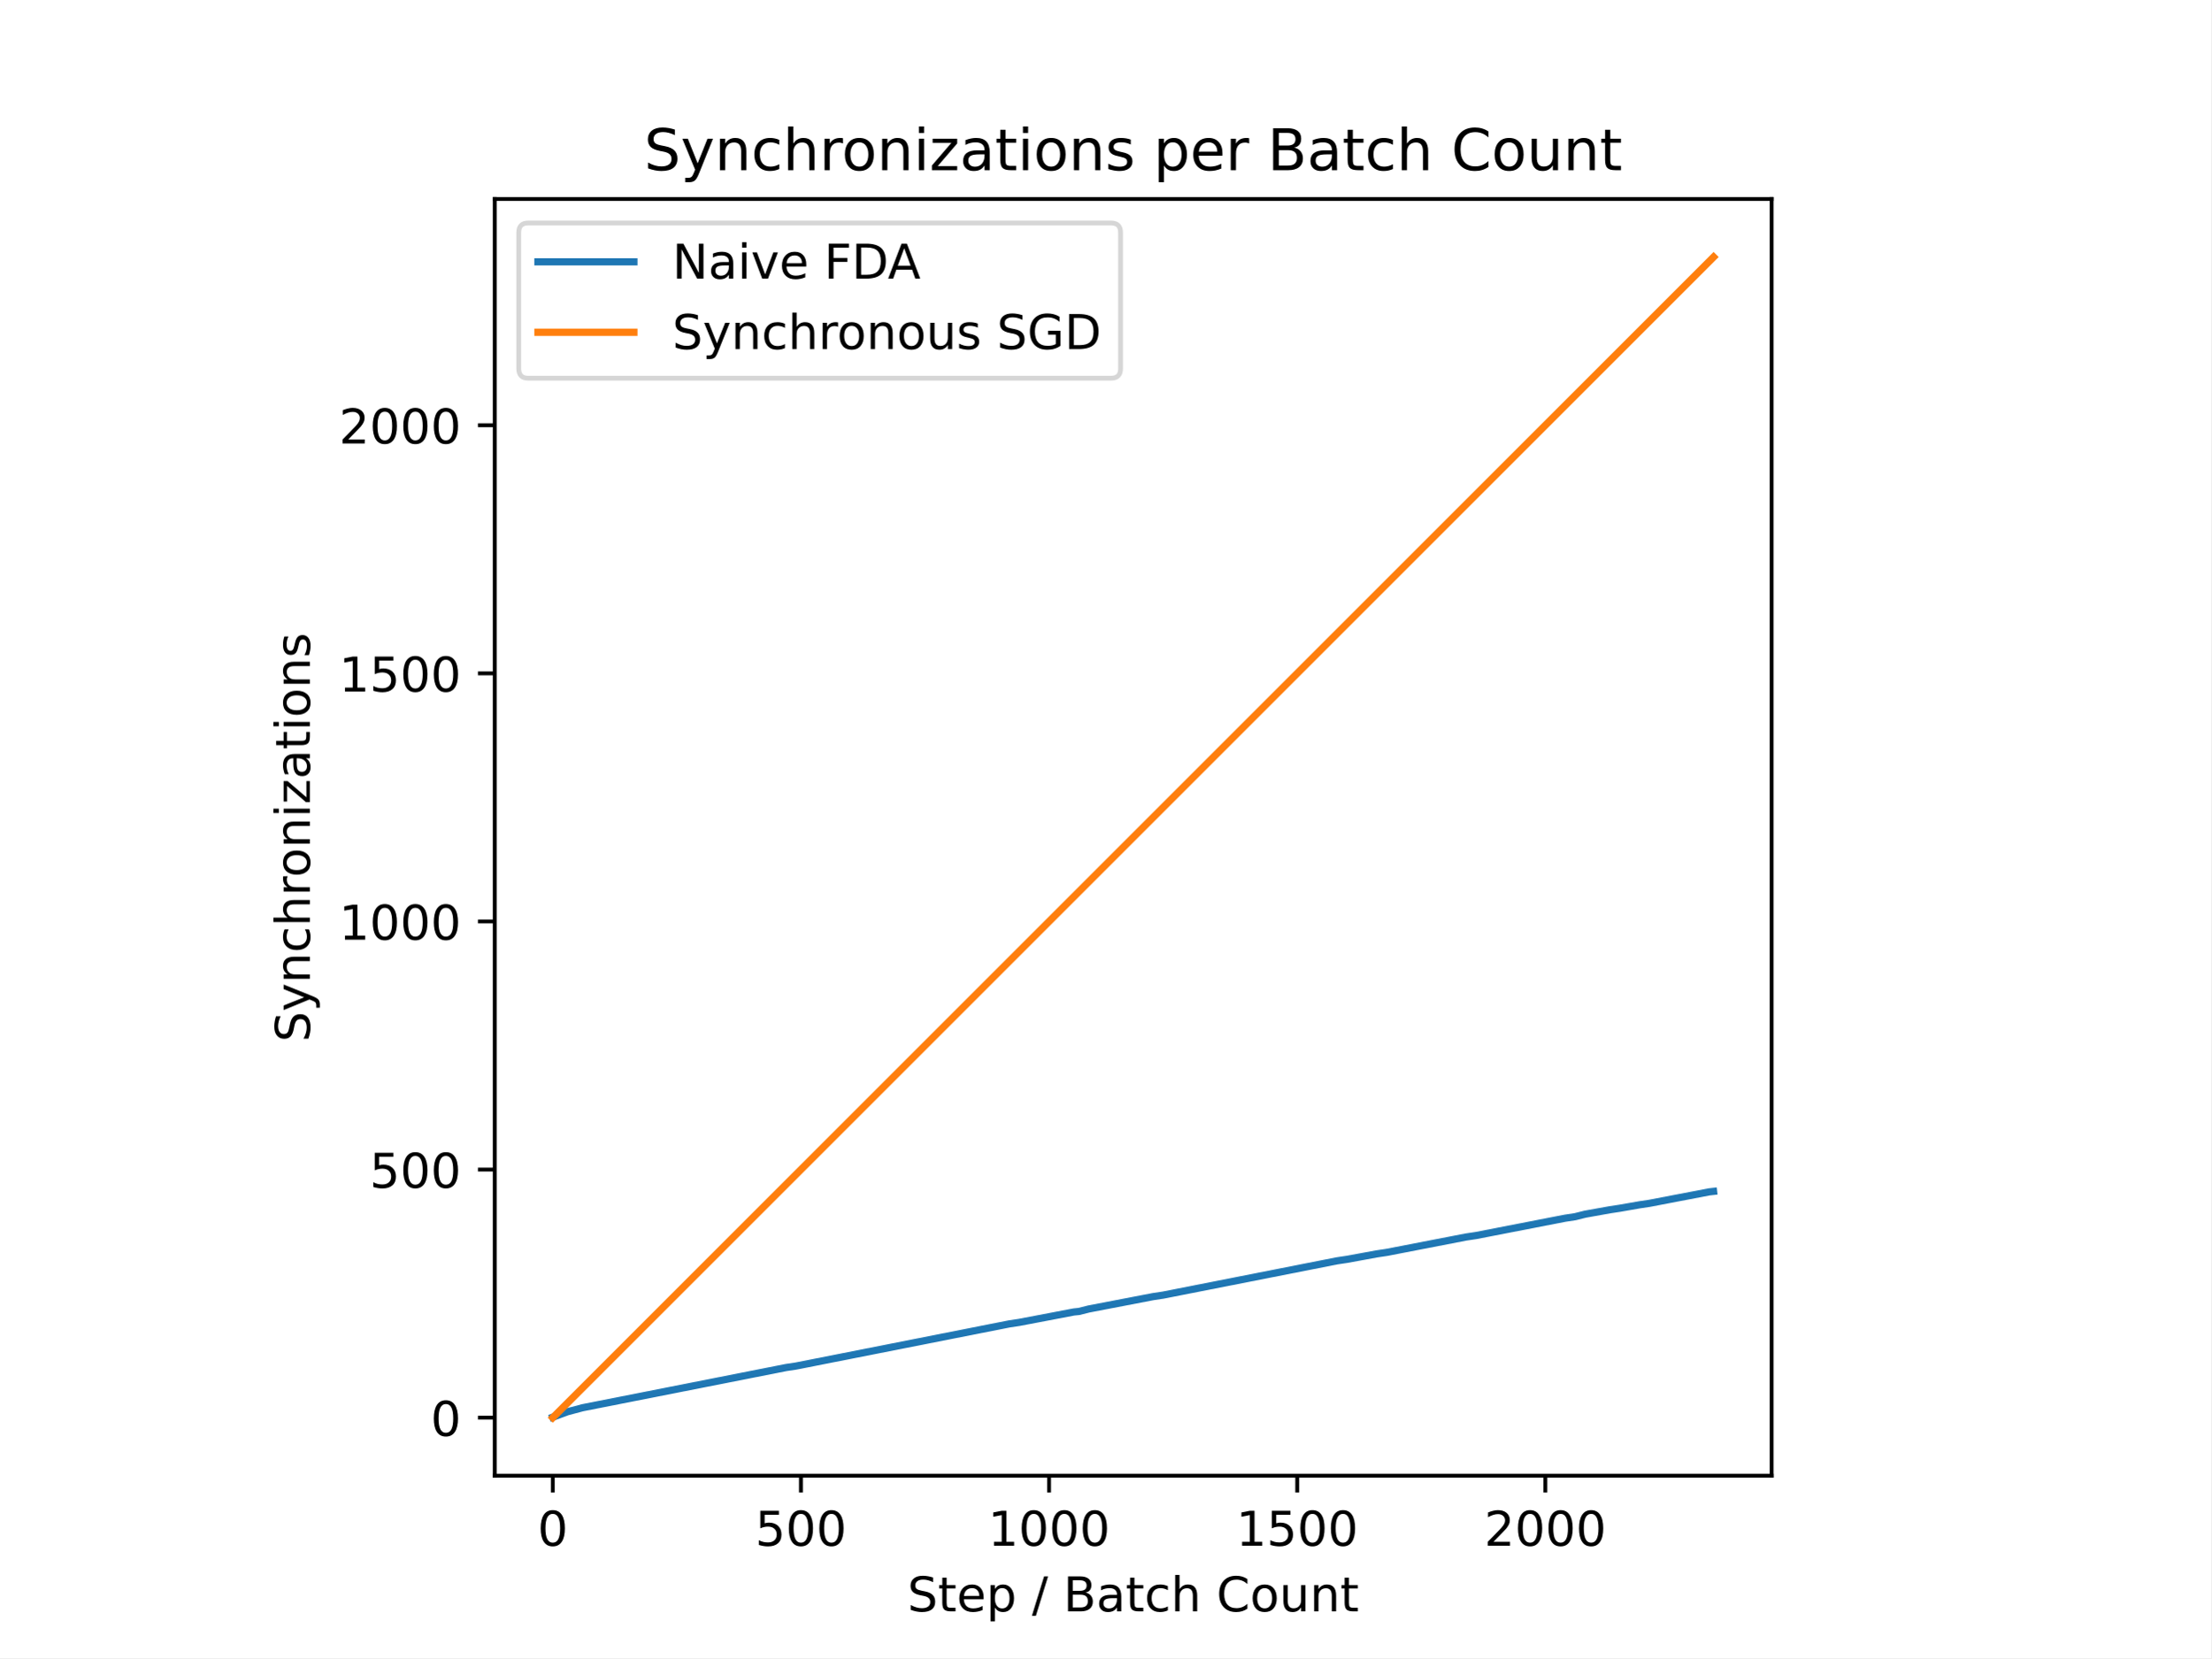
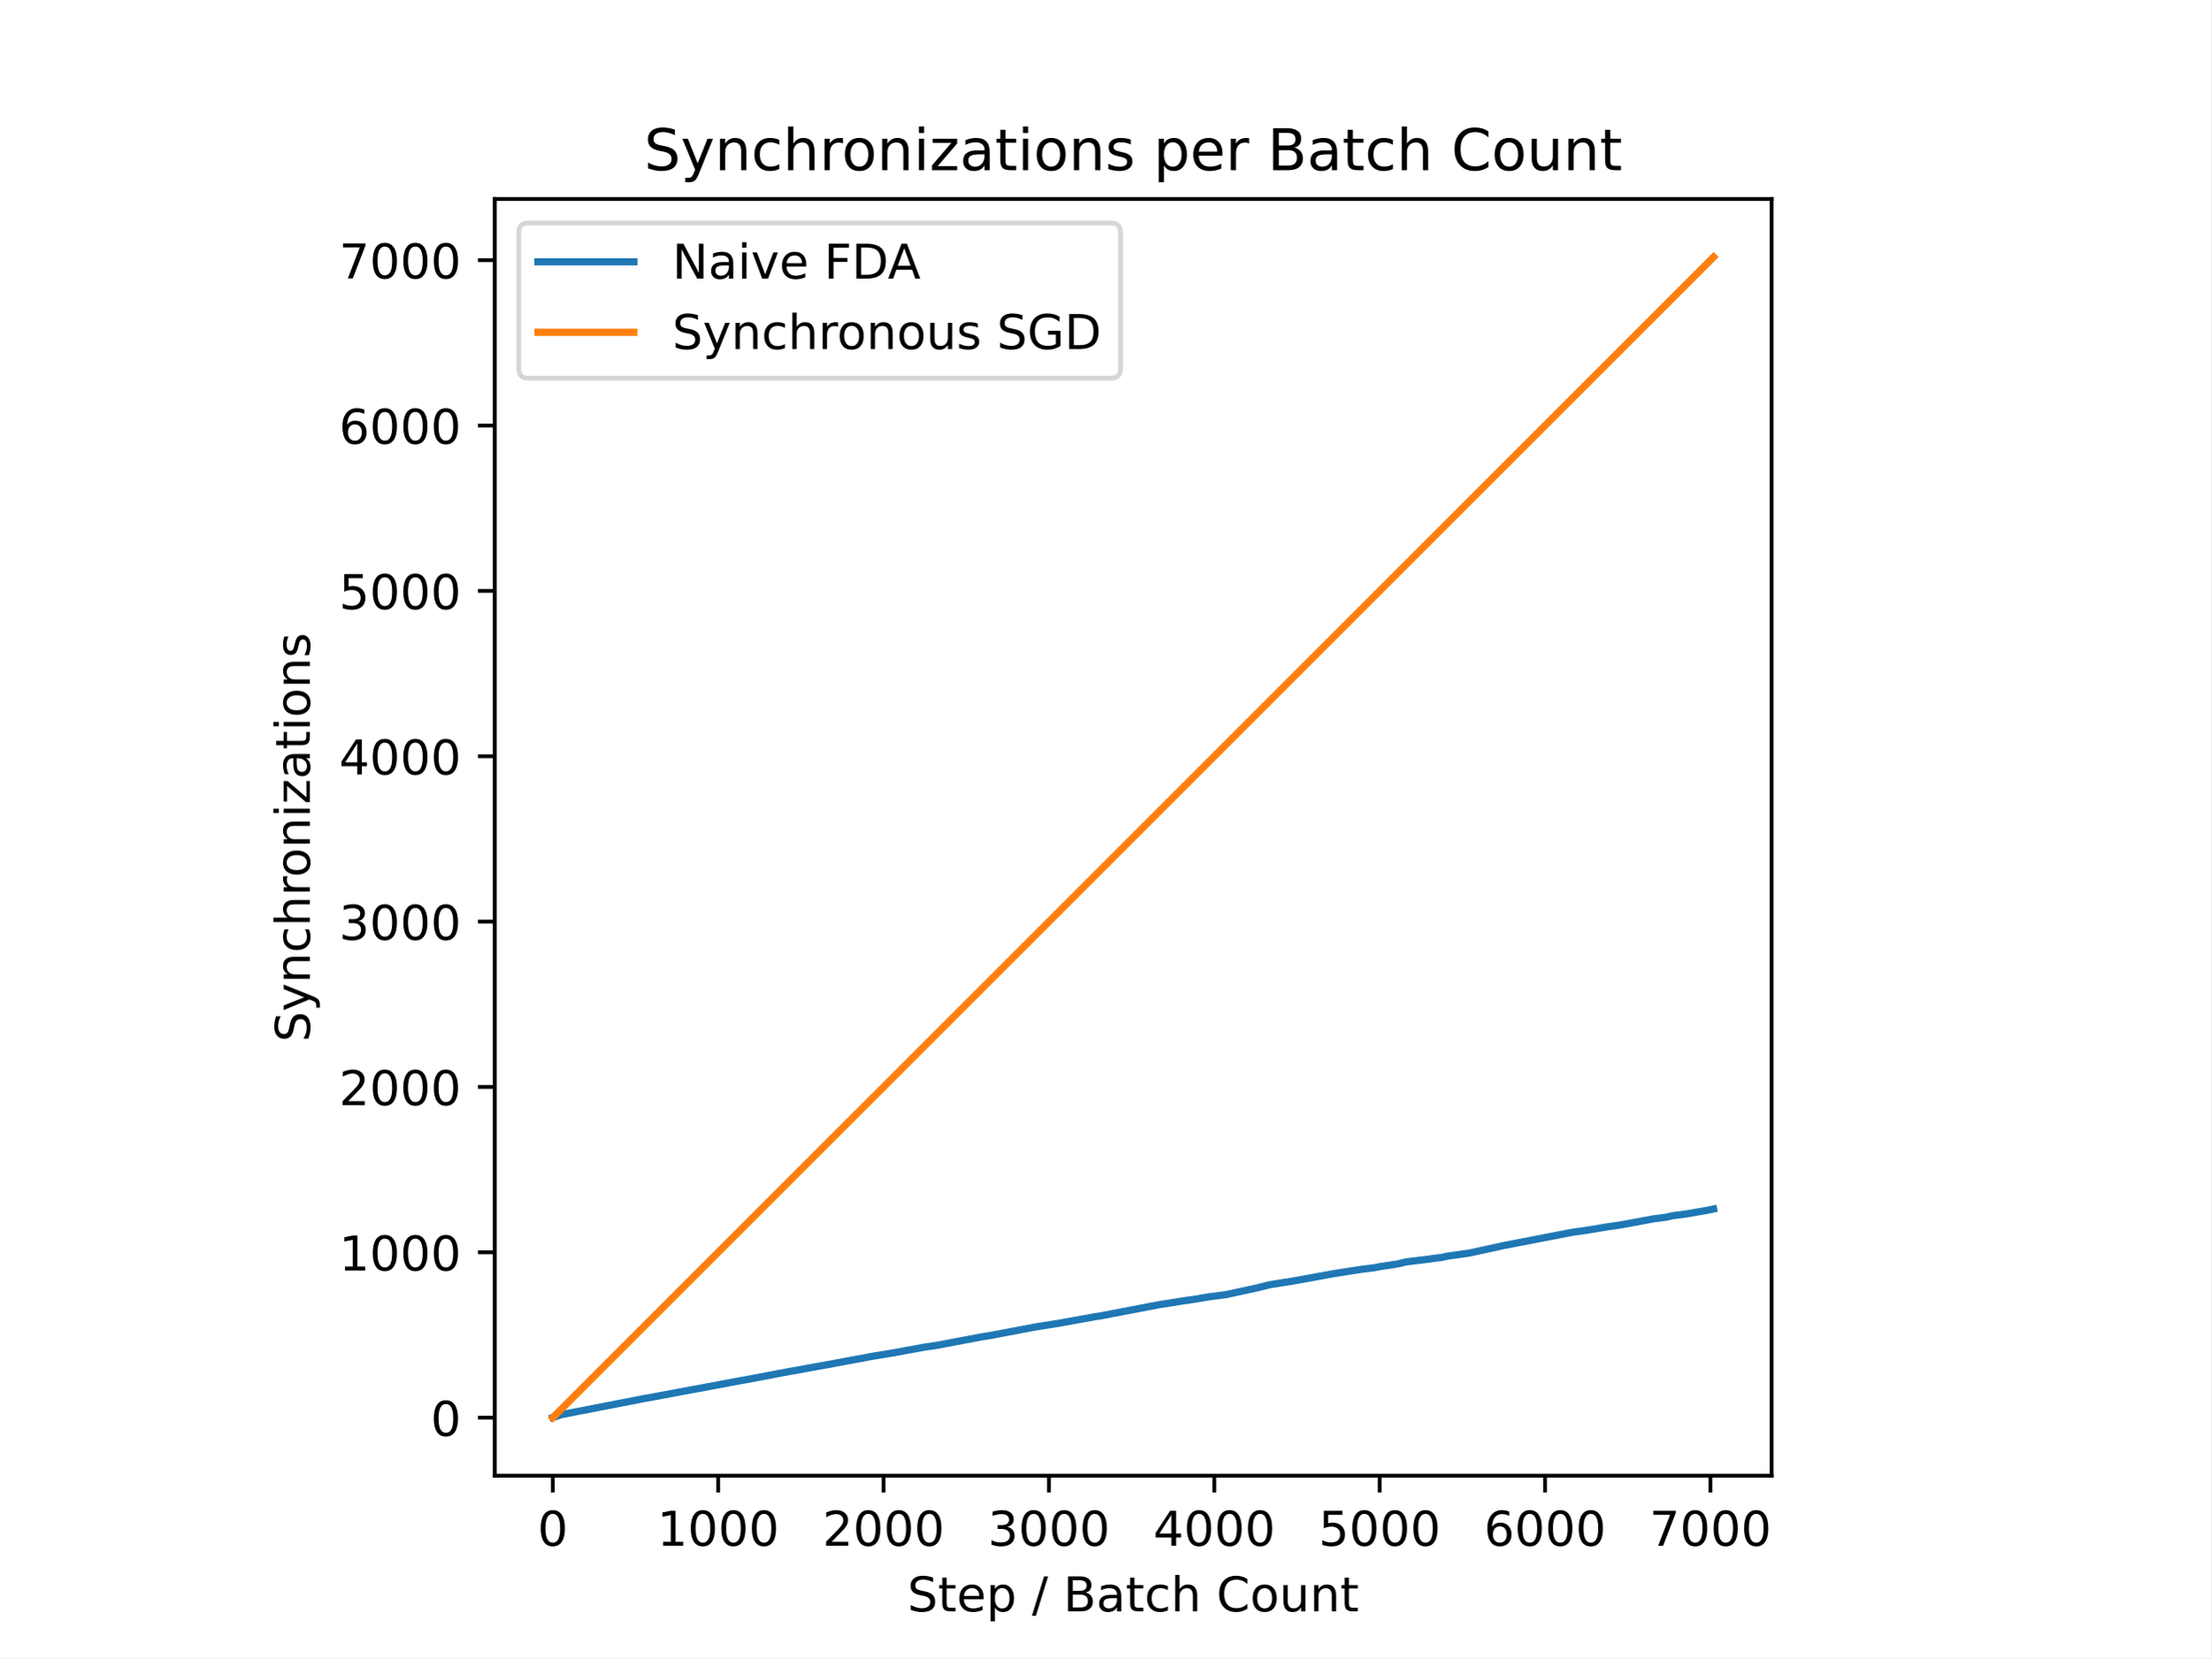
<svg xmlns="http://www.w3.org/2000/svg" xmlns:xlink="http://www.w3.org/1999/xlink" width="460.8pt" height="345.6pt" viewBox="0 0 460.8 345.6" version="1.1">
  <defs>
    <style type="text/css">*{stroke-linejoin: round; stroke-linecap: butt}</style>
  </defs>
  <g id="figure_1">
    <g id="patch_1">
      <path d="M 0 345.6  L 460.8 345.6  L 460.8 0  L 0 0  z " style="fill: #ffffff" />
    </g>
    <g id="axes_1">
      <g id="patch_2">
        <path d="M 103.104 307.584  L 369.216 307.584  L 369.216 41.472  L 103.104 41.472  z " style="fill: #ffffff" />
      </g>
      <g id="matplotlib.axis_1">
        <g id="xtick_1">
          <g id="line2d_1">
            <defs>
-               <path id="m29d3fe4f14" d="M 0 0  L 0 3.5  " style="stroke: #000000; stroke-width: 0.8" />
-             </defs>
-             <g>
-               <use xlink:href="#m29d3fe4f14" x="115.2" y="307.584" style="stroke: #000000; stroke-width: 0.8" />
+               <path id="mc571525a97" d="M 0 0  L 0 3.5  " style="stroke: #000000; stroke-width: 0.8" />
+             </defs>
+             <g>
+               <use xlink:href="#mc571525a97" x="115.2" y="307.584" style="stroke: #000000; stroke-width: 0.8" />
            </g>
          </g>
          <g id="text_1">
            <g transform="translate(112.0187 322.1824) scale(0.1 -0.1)">
              <defs>
                <path id="DejaVuSans-30" d="M 2034 4250  Q 1547 4250 1301 3770  Q 1056 3291 1056 2328  Q 1056 1369 1301 889  Q 1547 409 2034 409  Q 2525 409 2770 889  Q 3016 1369 3016 2328  Q 3016 3291 2770 3770  Q 2525 4250 2034 4250  z M 2034 4750  Q 2819 4750 3233 4129  Q 3647 3509 3647 2328  Q 3647 1150 3233 529  Q 2819 -91 2034 -91  Q 1250 -91 836 529  Q 422 1150 422 2328  Q 422 3509 836 4129  Q 1250 4750 2034 4750  z " transform="scale(0.015625)" />
              </defs>
              <use xlink:href="#DejaVuSans-30" />
            </g>
          </g>
        </g>
        <g id="xtick_2">
          <g id="line2d_2">
            <g>
-               <use xlink:href="#m29d3fe4f14" x="166.914" y="307.584" style="stroke: #000000; stroke-width: 0.8" />
+               <use xlink:href="#mc571525a97" x="149.666" y="307.584" style="stroke: #000000; stroke-width: 0.8" />
            </g>
          </g>
          <g id="text_2">
-             <g transform="translate(157.3707 322.1824) scale(0.1 -0.1)">
-               <defs>
-                 <path id="DejaVuSans-35" d="M 691 4666  L 3169 4666  L 3169 4134  L 1269 4134  L 1269 2991  Q 1406 3038 1543 3061  Q 1681 3084 1819 3084  Q 2600 3084 3056 2656  Q 3513 2228 3513 1497  Q 3513 744 3044 326  Q 2575 -91 1722 -91  Q 1428 -91 1123 -41  Q 819 9 494 109  L 494 744  Q 775 591 1075 516  Q 1375 441 1709 441  Q 2250 441 2565 725  Q 2881 1009 2881 1497  Q 2881 1984 2565 2268  Q 2250 2553 1709 2553  Q 1456 2553 1204 2497  Q 953 2441 691 2322  L 691 4666  z " transform="scale(0.015625)" />
-               </defs>
-               <use xlink:href="#DejaVuSans-35" />
-               <use xlink:href="#DejaVuSans-30" x="63.623" />
-               <use xlink:href="#DejaVuSans-30" x="127.246" />
+             <g transform="translate(136.9414 322.1824) scale(0.1 -0.1)">
+               <defs>
+                 <path id="DejaVuSans-31" d="M 794 531  L 1825 531  L 1825 4091  L 703 3866  L 703 4441  L 1819 4666  L 2450 4666  L 2450 531  L 3481 531  L 3481 0  L 794 0  L 794 531  z " transform="scale(0.015625)" />
+               </defs>
+               <use xlink:href="#DejaVuSans-31" />
+               <use xlink:href="#DejaVuSans-30" x="63.623" />
+               <use xlink:href="#DejaVuSans-30" x="127.246" />
+               <use xlink:href="#DejaVuSans-30" x="190.869" />
            </g>
          </g>
        </g>
        <g id="xtick_3">
          <g id="line2d_3">
            <g>
-               <use xlink:href="#m29d3fe4f14" x="218.629" y="307.584" style="stroke: #000000; stroke-width: 0.8" />
+               <use xlink:href="#mc571525a97" x="184.133" y="307.584" style="stroke: #000000; stroke-width: 0.8" />
            </g>
          </g>
          <g id="text_3">
-             <g transform="translate(205.9038 322.1824) scale(0.1 -0.1)">
-               <defs>
-                 <path id="DejaVuSans-31" d="M 794 531  L 1825 531  L 1825 4091  L 703 3866  L 703 4441  L 1819 4666  L 2450 4666  L 2450 531  L 3481 531  L 3481 0  L 794 0  L 794 531  z " transform="scale(0.015625)" />
-               </defs>
-               <use xlink:href="#DejaVuSans-31" />
+             <g transform="translate(171.4079 322.1824) scale(0.1 -0.1)">
+               <defs>
+                 <path id="DejaVuSans-32" d="M 1228 531  L 3431 531  L 3431 0  L 469 0  L 469 531  Q 828 903 1448 1529  Q 2069 2156 2228 2338  Q 2531 2678 2651 2914  Q 2772 3150 2772 3378  Q 2772 3750 2511 3984  Q 2250 4219 1831 4219  Q 1534 4219 1204 4116  Q 875 4013 500 3803  L 500 4441  Q 881 4594 1212 4672  Q 1544 4750 1819 4750  Q 2544 4750 2975 4387  Q 3406 4025 3406 3419  Q 3406 3131 3298 2873  Q 3191 2616 2906 2266  Q 2828 2175 2409 1742  Q 1991 1309 1228 531  z " transform="scale(0.015625)" />
+               </defs>
+               <use xlink:href="#DejaVuSans-32" />
              <use xlink:href="#DejaVuSans-30" x="63.623" />
              <use xlink:href="#DejaVuSans-30" x="127.246" />
              <use xlink:href="#DejaVuSans-30" x="190.869" />
            </g>
          </g>
        </g>
        <g id="xtick_4">
          <g id="line2d_4">
            <g>
-               <use xlink:href="#m29d3fe4f14" x="270.343" y="307.584" style="stroke: #000000; stroke-width: 0.8" />
+               <use xlink:href="#mc571525a97" x="218.599" y="307.584" style="stroke: #000000; stroke-width: 0.8" />
            </g>
          </g>
          <g id="text_4">
-             <g transform="translate(257.6182 322.1824) scale(0.1 -0.1)">
-               <use xlink:href="#DejaVuSans-31" />
-               <use xlink:href="#DejaVuSans-35" x="63.623" />
+             <g transform="translate(205.8743 322.1824) scale(0.1 -0.1)">
+               <defs>
+                 <path id="DejaVuSans-33" d="M 2597 2516  Q 3050 2419 3304 2112  Q 3559 1806 3559 1356  Q 3559 666 3084 287  Q 2609 -91 1734 -91  Q 1441 -91 1130 -33  Q 819 25 488 141  L 488 750  Q 750 597 1062 519  Q 1375 441 1716 441  Q 2309 441 2620 675  Q 2931 909 2931 1356  Q 2931 1769 2642 2001  Q 2353 2234 1838 2234  L 1294 2234  L 1294 2753  L 1863 2753  Q 2328 2753 2575 2939  Q 2822 3125 2822 3475  Q 2822 3834 2567 4026  Q 2313 4219 1838 4219  Q 1578 4219 1281 4162  Q 984 4106 628 3988  L 628 4550  Q 988 4650 1302 4700  Q 1616 4750 1894 4750  Q 2613 4750 3031 4423  Q 3450 4097 3450 3541  Q 3450 3153 3228 2886  Q 3006 2619 2597 2516  z " transform="scale(0.015625)" />
+               </defs>
+               <use xlink:href="#DejaVuSans-33" />
+               <use xlink:href="#DejaVuSans-30" x="63.623" />
              <use xlink:href="#DejaVuSans-30" x="127.246" />
              <use xlink:href="#DejaVuSans-30" x="190.869" />
            </g>
          </g>
        </g>
        <g id="xtick_5">
          <g id="line2d_5">
            <g>
-               <use xlink:href="#m29d3fe4f14" x="322.058" y="307.584" style="stroke: #000000; stroke-width: 0.8" />
+               <use xlink:href="#mc571525a97" x="253.066" y="307.584" style="stroke: #000000; stroke-width: 0.8" />
            </g>
          </g>
          <g id="text_5">
-             <g transform="translate(309.3326 322.1824) scale(0.1 -0.1)">
-               <defs>
-                 <path id="DejaVuSans-32" d="M 1228 531  L 3431 531  L 3431 0  L 469 0  L 469 531  Q 828 903 1448 1529  Q 2069 2156 2228 2338  Q 2531 2678 2651 2914  Q 2772 3150 2772 3378  Q 2772 3750 2511 3984  Q 2250 4219 1831 4219  Q 1534 4219 1204 4116  Q 875 4013 500 3803  L 500 4441  Q 881 4594 1212 4672  Q 1544 4750 1819 4750  Q 2544 4750 2975 4387  Q 3406 4025 3406 3419  Q 3406 3131 3298 2873  Q 3191 2616 2906 2266  Q 2828 2175 2409 1742  Q 1991 1309 1228 531  z " transform="scale(0.015625)" />
-               </defs>
-               <use xlink:href="#DejaVuSans-32" />
-               <use xlink:href="#DejaVuSans-30" x="63.623" />
-               <use xlink:href="#DejaVuSans-30" x="127.246" />
-               <use xlink:href="#DejaVuSans-30" x="190.869" />
-             </g>
-           </g>
-         </g>
-         <g id="text_6">
+             <g transform="translate(240.3408 322.1824) scale(0.1 -0.1)">
+               <defs>
+                 <path id="DejaVuSans-34" d="M 2419 4116  L 825 1625  L 2419 1625  L 2419 4116  z M 2253 4666  L 3047 4666  L 3047 1625  L 3713 1625  L 3713 1100  L 3047 1100  L 3047 0  L 2419 0  L 2419 1100  L 313 1100  L 313 1709  L 2253 4666  z " transform="scale(0.015625)" />
+               </defs>
+               <use xlink:href="#DejaVuSans-34" />
+               <use xlink:href="#DejaVuSans-30" x="63.623" />
+               <use xlink:href="#DejaVuSans-30" x="127.246" />
+               <use xlink:href="#DejaVuSans-30" x="190.869" />
+             </g>
+           </g>
+         </g>
+         <g id="xtick_6">
+           <g id="line2d_6">
+             <g>
+               <use xlink:href="#mc571525a97" x="287.532" y="307.584" style="stroke: #000000; stroke-width: 0.8" />
+             </g>
+           </g>
+           <g id="text_6">
+             <g transform="translate(274.8072 322.1824) scale(0.1 -0.1)">
+               <defs>
+                 <path id="DejaVuSans-35" d="M 691 4666  L 3169 4666  L 3169 4134  L 1269 4134  L 1269 2991  Q 1406 3038 1543 3061  Q 1681 3084 1819 3084  Q 2600 3084 3056 2656  Q 3513 2228 3513 1497  Q 3513 744 3044 326  Q 2575 -91 1722 -91  Q 1428 -91 1123 -41  Q 819 9 494 109  L 494 744  Q 775 591 1075 516  Q 1375 441 1709 441  Q 2250 441 2565 725  Q 2881 1009 2881 1497  Q 2881 1984 2565 2268  Q 2250 2553 1709 2553  Q 1456 2553 1204 2497  Q 953 2441 691 2322  L 691 4666  z " transform="scale(0.015625)" />
+               </defs>
+               <use xlink:href="#DejaVuSans-35" />
+               <use xlink:href="#DejaVuSans-30" x="63.623" />
+               <use xlink:href="#DejaVuSans-30" x="127.246" />
+               <use xlink:href="#DejaVuSans-30" x="190.869" />
+             </g>
+           </g>
+         </g>
+         <g id="xtick_7">
+           <g id="line2d_7">
+             <g>
+               <use xlink:href="#mc571525a97" x="321.999" y="307.584" style="stroke: #000000; stroke-width: 0.8" />
+             </g>
+           </g>
+           <g id="text_7">
+             <g transform="translate(309.2737 322.1824) scale(0.1 -0.1)">
+               <defs>
+                 <path id="DejaVuSans-36" d="M 2113 2584  Q 1688 2584 1439 2293  Q 1191 2003 1191 1497  Q 1191 994 1439 701  Q 1688 409 2113 409  Q 2538 409 2786 701  Q 3034 994 3034 1497  Q 3034 2003 2786 2293  Q 2538 2584 2113 2584  z M 3366 4563  L 3366 3988  Q 3128 4100 2886 4159  Q 2644 4219 2406 4219  Q 1781 4219 1451 3797  Q 1122 3375 1075 2522  Q 1259 2794 1537 2939  Q 1816 3084 2150 3084  Q 2853 3084 3261 2657  Q 3669 2231 3669 1497  Q 3669 778 3244 343  Q 2819 -91 2113 -91  Q 1303 -91 875 529  Q 447 1150 447 2328  Q 447 3434 972 4092  Q 1497 4750 2381 4750  Q 2619 4750 2861 4703  Q 3103 4656 3366 4563  z " transform="scale(0.015625)" />
+               </defs>
+               <use xlink:href="#DejaVuSans-36" />
+               <use xlink:href="#DejaVuSans-30" x="63.623" />
+               <use xlink:href="#DejaVuSans-30" x="127.246" />
+               <use xlink:href="#DejaVuSans-30" x="190.869" />
+             </g>
+           </g>
+         </g>
+         <g id="xtick_8">
+           <g id="line2d_8">
+             <g>
+               <use xlink:href="#mc571525a97" x="356.465" y="307.584" style="stroke: #000000; stroke-width: 0.8" />
+             </g>
+           </g>
+           <g id="text_8">
+             <g transform="translate(343.7401 322.1824) scale(0.1 -0.1)">
+               <defs>
+                 <path id="DejaVuSans-37" d="M 525 4666  L 3525 4666  L 3525 4397  L 1831 0  L 1172 0  L 2766 4134  L 525 4134  L 525 4666  z " transform="scale(0.015625)" />
+               </defs>
+               <use xlink:href="#DejaVuSans-37" />
+               <use xlink:href="#DejaVuSans-30" x="63.623" />
+               <use xlink:href="#DejaVuSans-30" x="127.246" />
+               <use xlink:href="#DejaVuSans-30" x="190.869" />
+             </g>
+           </g>
+         </g>
+         <g id="text_9">
          <g transform="translate(189.1022 335.8606) scale(0.1 -0.1)">
            <defs>
              <path id="DejaVuSans-53" d="M 3425 4513  L 3425 3897  Q 3066 4069 2747 4153  Q 2428 4238 2131 4238  Q 1616 4238 1336 4038  Q 1056 3838 1056 3469  Q 1056 3159 1242 3001  Q 1428 2844 1947 2747  L 2328 2669  Q 3034 2534 3370 2195  Q 3706 1856 3706 1288  Q 3706 609 3251 259  Q 2797 -91 1919 -91  Q 1588 -91 1214 -16  Q 841 59 441 206  L 441 856  Q 825 641 1194 531  Q 1563 422 1919 422  Q 2459 422 2753 634  Q 3047 847 3047 1241  Q 3047 1584 2836 1778  Q 2625 1972 2144 2069  L 1759 2144  Q 1053 2284 737 2584  Q 422 2884 422 3419  Q 422 4038 858 4394  Q 1294 4750 2059 4750  Q 2388 4750 2728 4690  Q 3069 4631 3425 4513  z " transform="scale(0.015625)" />
              <path id="DejaVuSans-74" d="M 1172 4494  L 1172 3500  L 2356 3500  L 2356 3053  L 1172 3053  L 1172 1153  Q 1172 725 1289 603  Q 1406 481 1766 481  L 2356 481  L 2356 0  L 1766 0  Q 1100 0 847 248  Q 594 497 594 1153  L 594 3053  L 172 3053  L 172 3500  L 594 3500  L 594 4494  L 1172 4494  z " transform="scale(0.015625)" />
              <path id="DejaVuSans-65" d="M 3597 1894  L 3597 1613  L 953 1613  Q 991 1019 1311 708  Q 1631 397 2203 397  Q 2534 397 2845 478  Q 3156 559 3463 722  L 3463 178  Q 3153 47 2828 -22  Q 2503 -91 2169 -91  Q 1331 -91 842 396  Q 353 884 353 1716  Q 353 2575 817 3079  Q 1281 3584 2069 3584  Q 2775 3584 3186 3129  Q 3597 2675 3597 1894  z M 3022 2063  Q 3016 2534 2758 2815  Q 2500 3097 2075 3097  Q 1594 3097 1305 2825  Q 1016 2553 972 2059  L 3022 2063  z " transform="scale(0.015625)" />
              <path id="DejaVuSans-70" d="M 1159 525  L 1159 -1331  L 581 -1331  L 581 3500  L 1159 3500  L 1159 2969  Q 1341 3281 1617 3432  Q 1894 3584 2278 3584  Q 2916 3584 3314 3078  Q 3713 2572 3713 1747  Q 3713 922 3314 415  Q 2916 -91 2278 -91  Q 1894 -91 1617 61  Q 1341 213 1159 525  z M 3116 1747  Q 3116 2381 2855 2742  Q 2594 3103 2138 3103  Q 1681 3103 1420 2742  Q 1159 2381 1159 1747  Q 1159 1113 1420 752  Q 1681 391 2138 391  Q 2594 391 2855 752  Q 3116 1113 3116 1747  z " transform="scale(0.015625)" />
              <path id="DejaVuSans-20" transform="scale(0.015625)" />
              <path id="DejaVuSans-2f" d="M 1625 4666  L 2156 4666  L 531 -594  L 0 -594  L 1625 4666  z " transform="scale(0.015625)" />
              <path id="DejaVuSans-42" d="M 1259 2228  L 1259 519  L 2272 519  Q 2781 519 3026 730  Q 3272 941 3272 1375  Q 3272 1813 3026 2020  Q 2781 2228 2272 2228  L 1259 2228  z M 1259 4147  L 1259 2741  L 2194 2741  Q 2656 2741 2882 2914  Q 3109 3088 3109 3444  Q 3109 3797 2882 3972  Q 2656 4147 2194 4147  L 1259 4147  z M 628 4666  L 2241 4666  Q 2963 4666 3353 4366  Q 3744 4066 3744 3513  Q 3744 3084 3544 2831  Q 3344 2578 2956 2516  Q 3422 2416 3680 2098  Q 3938 1781 3938 1306  Q 3938 681 3513 340  Q 3088 0 2303 0  L 628 0  L 628 4666  z " transform="scale(0.015625)" />
              <path id="DejaVuSans-61" d="M 2194 1759  Q 1497 1759 1228 1600  Q 959 1441 959 1056  Q 959 750 1161 570  Q 1363 391 1709 391  Q 2188 391 2477 730  Q 2766 1069 2766 1631  L 2766 1759  L 2194 1759  z M 3341 1997  L 3341 0  L 2766 0  L 2766 531  Q 2569 213 2275 61  Q 1981 -91 1556 -91  Q 1019 -91 701 211  Q 384 513 384 1019  Q 384 1609 779 1909  Q 1175 2209 1959 2209  L 2766 2209  L 2766 2266  Q 2766 2663 2505 2880  Q 2244 3097 1772 3097  Q 1472 3097 1187 3025  Q 903 2953 641 2809  L 641 3341  Q 956 3463 1253 3523  Q 1550 3584 1831 3584  Q 2591 3584 2966 3190  Q 3341 2797 3341 1997  z " transform="scale(0.015625)" />
              <path id="DejaVuSans-63" d="M 3122 3366  L 3122 2828  Q 2878 2963 2633 3030  Q 2388 3097 2138 3097  Q 1578 3097 1268 2742  Q 959 2388 959 1747  Q 959 1106 1268 751  Q 1578 397 2138 397  Q 2388 397 2633 464  Q 2878 531 3122 666  L 3122 134  Q 2881 22 2623 -34  Q 2366 -91 2075 -91  Q 1284 -91 818 406  Q 353 903 353 1747  Q 353 2603 823 3093  Q 1294 3584 2113 3584  Q 2378 3584 2631 3529  Q 2884 3475 3122 3366  z " transform="scale(0.015625)" />
              <path id="DejaVuSans-68" d="M 3513 2113  L 3513 0  L 2938 0  L 2938 2094  Q 2938 2591 2744 2837  Q 2550 3084 2163 3084  Q 1697 3084 1428 2787  Q 1159 2491 1159 1978  L 1159 0  L 581 0  L 581 4863  L 1159 4863  L 1159 2956  Q 1366 3272 1645 3428  Q 1925 3584 2291 3584  Q 2894 3584 3203 3211  Q 3513 2838 3513 2113  z " transform="scale(0.015625)" />
              <path id="DejaVuSans-43" d="M 4122 4306  L 4122 3641  Q 3803 3938 3442 4084  Q 3081 4231 2675 4231  Q 1875 4231 1450 3742  Q 1025 3253 1025 2328  Q 1025 1406 1450 917  Q 1875 428 2675 428  Q 3081 428 3442 575  Q 3803 722 4122 1019  L 4122 359  Q 3791 134 3420 21  Q 3050 -91 2638 -91  Q 1578 -91 968 557  Q 359 1206 359 2328  Q 359 3453 968 4101  Q 1578 4750 2638 4750  Q 3056 4750 3426 4639  Q 3797 4528 4122 4306  z " transform="scale(0.015625)" />
              <path id="DejaVuSans-6f" d="M 1959 3097  Q 1497 3097 1228 2736  Q 959 2375 959 1747  Q 959 1119 1226 758  Q 1494 397 1959 397  Q 2419 397 2687 759  Q 2956 1122 2956 1747  Q 2956 2369 2687 2733  Q 2419 3097 1959 3097  z M 1959 3584  Q 2709 3584 3137 3096  Q 3566 2609 3566 1747  Q 3566 888 3137 398  Q 2709 -91 1959 -91  Q 1206 -91 779 398  Q 353 888 353 1747  Q 353 2609 779 3096  Q 1206 3584 1959 3584  z " transform="scale(0.015625)" />
              <path id="DejaVuSans-75" d="M 544 1381  L 544 3500  L 1119 3500  L 1119 1403  Q 1119 906 1312 657  Q 1506 409 1894 409  Q 2359 409 2629 706  Q 2900 1003 2900 1516  L 2900 3500  L 3475 3500  L 3475 0  L 2900 0  L 2900 538  Q 2691 219 2414 64  Q 2138 -91 1772 -91  Q 1169 -91 856 284  Q 544 659 544 1381  z M 1991 3584  L 1991 3584  z " transform="scale(0.015625)" />
              <path id="DejaVuSans-6e" d="M 3513 2113  L 3513 0  L 2938 0  L 2938 2094  Q 2938 2591 2744 2837  Q 2550 3084 2163 3084  Q 1697 3084 1428 2787  Q 1159 2491 1159 1978  L 1159 0  L 581 0  L 581 3500  L 1159 3500  L 1159 2956  Q 1366 3272 1645 3428  Q 1925 3584 2291 3584  Q 2894 3584 3203 3211  Q 3513 2838 3513 2113  z " transform="scale(0.015625)" />
            </defs>
            <use xlink:href="#DejaVuSans-53" />
            <use xlink:href="#DejaVuSans-74" x="63.477" />
            <use xlink:href="#DejaVuSans-65" x="102.686" />
            <use xlink:href="#DejaVuSans-70" x="164.209" />
            <use xlink:href="#DejaVuSans-20" x="227.686" />
            <use xlink:href="#DejaVuSans-2f" x="259.473" />
            <use xlink:href="#DejaVuSans-20" x="293.164" />
            <use xlink:href="#DejaVuSans-42" x="324.951" />
            <use xlink:href="#DejaVuSans-61" x="393.555" />
            <use xlink:href="#DejaVuSans-74" x="454.834" />
            <use xlink:href="#DejaVuSans-63" x="494.043" />
            <use xlink:href="#DejaVuSans-68" x="549.023" />
            <use xlink:href="#DejaVuSans-20" x="612.402" />
            <use xlink:href="#DejaVuSans-43" x="644.189" />
            <use xlink:href="#DejaVuSans-6f" x="714.014" />
            <use xlink:href="#DejaVuSans-75" x="775.195" />
            <use xlink:href="#DejaVuSans-6e" x="838.574" />
            <use xlink:href="#DejaVuSans-74" x="901.953" />
          </g>
        </g>
      </g>
      <g id="matplotlib.axis_2">
        <g id="ytick_1">
-           <g id="line2d_6">
-             <defs>
-               <path id="m61aa4dcdf9" d="M 0 0  L -3.5 0  " style="stroke: #000000; stroke-width: 0.8" />
-             </defs>
-             <g>
-               <use xlink:href="#m61aa4dcdf9" x="103.104" y="295.488" style="stroke: #000000; stroke-width: 0.8" />
-             </g>
-           </g>
-           <g id="text_7">
+           <g id="line2d_9">
+             <defs>
+               <path id="me67a050d30" d="M 0 0  L -3.5 0  " style="stroke: #000000; stroke-width: 0.8" />
+             </defs>
+             <g>
+               <use xlink:href="#me67a050d30" x="103.104" y="295.488" style="stroke: #000000; stroke-width: 0.8" />
+             </g>
+           </g>
+           <g id="text_10">
            <g transform="translate(89.7415 299.2872) scale(0.1 -0.1)">
              <use xlink:href="#DejaVuSans-30" />
            </g>
          </g>
        </g>
        <g id="ytick_2">
-           <g id="line2d_7">
-             <g>
-               <use xlink:href="#m61aa4dcdf9" x="103.104" y="243.774" style="stroke: #000000; stroke-width: 0.8" />
-             </g>
-           </g>
-           <g id="text_8">
-             <g transform="translate(77.0165 247.5728) scale(0.1 -0.1)">
+           <g id="line2d_10">
+             <g>
+               <use xlink:href="#me67a050d30" x="103.104" y="261.022" style="stroke: #000000; stroke-width: 0.8" />
+             </g>
+           </g>
+           <g id="text_11">
+             <g transform="translate(70.654 264.8208) scale(0.1 -0.1)">
+               <use xlink:href="#DejaVuSans-31" />
+               <use xlink:href="#DejaVuSans-30" x="63.623" />
+               <use xlink:href="#DejaVuSans-30" x="127.246" />
+               <use xlink:href="#DejaVuSans-30" x="190.869" />
+             </g>
+           </g>
+         </g>
+         <g id="ytick_3">
+           <g id="line2d_11">
+             <g>
+               <use xlink:href="#me67a050d30" x="103.104" y="226.555" style="stroke: #000000; stroke-width: 0.8" />
+             </g>
+           </g>
+           <g id="text_12">
+             <g transform="translate(70.654 230.3543) scale(0.1 -0.1)">
+               <use xlink:href="#DejaVuSans-32" />
+               <use xlink:href="#DejaVuSans-30" x="63.623" />
+               <use xlink:href="#DejaVuSans-30" x="127.246" />
+               <use xlink:href="#DejaVuSans-30" x="190.869" />
+             </g>
+           </g>
+         </g>
+         <g id="ytick_4">
+           <g id="line2d_12">
+             <g>
+               <use xlink:href="#me67a050d30" x="103.104" y="192.089" style="stroke: #000000; stroke-width: 0.8" />
+             </g>
+           </g>
+           <g id="text_13">
+             <g transform="translate(70.654 195.8879) scale(0.1 -0.1)">
+               <use xlink:href="#DejaVuSans-33" />
+               <use xlink:href="#DejaVuSans-30" x="63.623" />
+               <use xlink:href="#DejaVuSans-30" x="127.246" />
+               <use xlink:href="#DejaVuSans-30" x="190.869" />
+             </g>
+           </g>
+         </g>
+         <g id="ytick_5">
+           <g id="line2d_13">
+             <g>
+               <use xlink:href="#me67a050d30" x="103.104" y="157.622" style="stroke: #000000; stroke-width: 0.8" />
+             </g>
+           </g>
+           <g id="text_14">
+             <g transform="translate(70.654 161.4214) scale(0.1 -0.1)">
+               <use xlink:href="#DejaVuSans-34" />
+               <use xlink:href="#DejaVuSans-30" x="63.623" />
+               <use xlink:href="#DejaVuSans-30" x="127.246" />
+               <use xlink:href="#DejaVuSans-30" x="190.869" />
+             </g>
+           </g>
+         </g>
+         <g id="ytick_6">
+           <g id="line2d_14">
+             <g>
+               <use xlink:href="#me67a050d30" x="103.104" y="123.156" style="stroke: #000000; stroke-width: 0.8" />
+             </g>
+           </g>
+           <g id="text_15">
+             <g transform="translate(70.654 126.955) scale(0.1 -0.1)">
              <use xlink:href="#DejaVuSans-35" />
              <use xlink:href="#DejaVuSans-30" x="63.623" />
              <use xlink:href="#DejaVuSans-30" x="127.246" />
-             </g>
-           </g>
-         </g>
-         <g id="ytick_3">
-           <g id="line2d_8">
-             <g>
-               <use xlink:href="#m61aa4dcdf9" x="103.104" y="192.059" style="stroke: #000000; stroke-width: 0.8" />
-             </g>
-           </g>
-           <g id="text_9">
-             <g transform="translate(70.654 195.8584) scale(0.1 -0.1)">
-               <use xlink:href="#DejaVuSans-31" />
-               <use xlink:href="#DejaVuSans-30" x="63.623" />
-               <use xlink:href="#DejaVuSans-30" x="127.246" />
-               <use xlink:href="#DejaVuSans-30" x="190.869" />
-             </g>
-           </g>
-         </g>
-         <g id="ytick_4">
-           <g id="line2d_9">
-             <g>
-               <use xlink:href="#m61aa4dcdf9" x="103.104" y="140.345" style="stroke: #000000; stroke-width: 0.8" />
-             </g>
-           </g>
-           <g id="text_10">
-             <g transform="translate(70.654 144.144) scale(0.1 -0.1)">
-               <use xlink:href="#DejaVuSans-31" />
-               <use xlink:href="#DejaVuSans-35" x="63.623" />
-               <use xlink:href="#DejaVuSans-30" x="127.246" />
-               <use xlink:href="#DejaVuSans-30" x="190.869" />
-             </g>
-           </g>
-         </g>
-         <g id="ytick_5">
-           <g id="line2d_10">
-             <g>
-               <use xlink:href="#m61aa4dcdf9" x="103.104" y="88.63" style="stroke: #000000; stroke-width: 0.8" />
-             </g>
-           </g>
-           <g id="text_11">
-             <g transform="translate(70.654 92.42959) scale(0.1 -0.1)">
-               <use xlink:href="#DejaVuSans-32" />
-               <use xlink:href="#DejaVuSans-30" x="63.623" />
-               <use xlink:href="#DejaVuSans-30" x="127.246" />
-               <use xlink:href="#DejaVuSans-30" x="190.869" />
-             </g>
-           </g>
-         </g>
-         <g id="text_12">
+               <use xlink:href="#DejaVuSans-30" x="190.869" />
+             </g>
+           </g>
+         </g>
+         <g id="ytick_7">
+           <g id="line2d_15">
+             <g>
+               <use xlink:href="#me67a050d30" x="103.104" y="88.689" style="stroke: #000000; stroke-width: 0.8" />
+             </g>
+           </g>
+           <g id="text_16">
+             <g transform="translate(70.654 92.48853) scale(0.1 -0.1)">
+               <use xlink:href="#DejaVuSans-36" />
+               <use xlink:href="#DejaVuSans-30" x="63.623" />
+               <use xlink:href="#DejaVuSans-30" x="127.246" />
+               <use xlink:href="#DejaVuSans-30" x="190.869" />
+             </g>
+           </g>
+         </g>
+         <g id="ytick_8">
+           <g id="line2d_16">
+             <g>
+               <use xlink:href="#me67a050d30" x="103.104" y="54.223" style="stroke: #000000; stroke-width: 0.8" />
+             </g>
+           </g>
+           <g id="text_17">
+             <g transform="translate(70.654 58.02208) scale(0.1 -0.1)">
+               <use xlink:href="#DejaVuSans-37" />
+               <use xlink:href="#DejaVuSans-30" x="63.623" />
+               <use xlink:href="#DejaVuSans-30" x="127.246" />
+               <use xlink:href="#DejaVuSans-30" x="190.869" />
+             </g>
+           </g>
+         </g>
+         <g id="text_18">
          <g transform="translate(64.57431 217.1788) rotate(-90) scale(0.1 -0.1)">
            <defs>
              <path id="DejaVuSans-79" d="M 2059 -325  Q 1816 -950 1584 -1140  Q 1353 -1331 966 -1331  L 506 -1331  L 506 -850  L 844 -850  Q 1081 -850 1212 -737  Q 1344 -625 1503 -206  L 1606 56  L 191 3500  L 800 3500  L 1894 763  L 2988 3500  L 3597 3500  L 2059 -325  z " transform="scale(0.015625)" />
              <path id="DejaVuSans-72" d="M 2631 2963  Q 2534 3019 2420 3045  Q 2306 3072 2169 3072  Q 1681 3072 1420 2755  Q 1159 2438 1159 1844  L 1159 0  L 581 0  L 581 3500  L 1159 3500  L 1159 2956  Q 1341 3275 1631 3429  Q 1922 3584 2338 3584  Q 2397 3584 2469 3576  Q 2541 3569 2628 3553  L 2631 2963  z " transform="scale(0.015625)" />
              <path id="DejaVuSans-69" d="M 603 3500  L 1178 3500  L 1178 0  L 603 0  L 603 3500  z M 603 4863  L 1178 4863  L 1178 4134  L 603 4134  L 603 4863  z " transform="scale(0.015625)" />
              <path id="DejaVuSans-7a" d="M 353 3500  L 3084 3500  L 3084 2975  L 922 459  L 3084 459  L 3084 0  L 275 0  L 275 525  L 2438 3041  L 353 3041  L 353 3500  z " transform="scale(0.015625)" />
              <path id="DejaVuSans-73" d="M 2834 3397  L 2834 2853  Q 2591 2978 2328 3040  Q 2066 3103 1784 3103  Q 1356 3103 1142 2972  Q 928 2841 928 2578  Q 928 2378 1081 2264  Q 1234 2150 1697 2047  L 1894 2003  Q 2506 1872 2764 1633  Q 3022 1394 3022 966  Q 3022 478 2636 193  Q 2250 -91 1575 -91  Q 1294 -91 989 -36  Q 684 19 347 128  L 347 722  Q 666 556 975 473  Q 1284 391 1588 391  Q 1994 391 2212 530  Q 2431 669 2431 922  Q 2431 1156 2273 1281  Q 2116 1406 1581 1522  L 1381 1569  Q 847 1681 609 1914  Q 372 2147 372 2553  Q 372 3047 722 3315  Q 1072 3584 1716 3584  Q 2034 3584 2315 3537  Q 2597 3491 2834 3397  z " transform="scale(0.015625)" />
            </defs>
            <use xlink:href="#DejaVuSans-53" />
            <use xlink:href="#DejaVuSans-79" x="63.477" />
            <use xlink:href="#DejaVuSans-6e" x="122.656" />
            <use xlink:href="#DejaVuSans-63" x="186.035" />
            <use xlink:href="#DejaVuSans-68" x="241.016" />
            <use xlink:href="#DejaVuSans-72" x="304.395" />
            <use xlink:href="#DejaVuSans-6f" x="343.258" />
            <use xlink:href="#DejaVuSans-6e" x="404.439" />
            <use xlink:href="#DejaVuSans-69" x="467.818" />
            <use xlink:href="#DejaVuSans-7a" x="495.602" />
            <use xlink:href="#DejaVuSans-61" x="548.092" />
            <use xlink:href="#DejaVuSans-74" x="609.371" />
            <use xlink:href="#DejaVuSans-69" x="648.58" />
            <use xlink:href="#DejaVuSans-6f" x="676.363" />
            <use xlink:href="#DejaVuSans-6e" x="737.545" />
            <use xlink:href="#DejaVuSans-73" x="800.924" />
          </g>
        </g>
      </g>
-       <g id="line2d_11">
-         <path d="M 115.2 295.385  L 118.303 294.247  L 121.406 293.419  L 163.812 285.042  L 165.88 284.731  L 210.355 275.94  L 212.423 275.63  L 223.8 273.458  L 224.835 273.354  L 226.903 272.837  L 240.349 270.251  L 242.417 269.941  L 278.618 262.804  L 280.686 262.494  L 286.892 261.356  L 288.96 261.046  L 305.509 257.84  L 307.578 257.53  L 326.195 253.91  L 328.263 253.599  L 330.332 253.082  L 335.503 252.151  L 337.572 251.841  L 341.709 251.117  L 343.778 250.807  L 356.189 248.428  L 357.12 248.324  L 357.12 248.324  " clip-path="url(#p7da2c6693c)" style="fill: none; stroke: #1f77b4; stroke-width: 1.5; stroke-linecap: square" />
-       </g>
-       <g id="line2d_12">
-         <path d="M 115.2 295.488  L 357.12 53.568  L 357.12 53.568  " clip-path="url(#p7da2c6693c)" style="fill: none; stroke: #ff7f0e; stroke-width: 1.5; stroke-linecap: square" />
+       <g id="line2d_17">
+         <path d="M 115.2 295.454  L 116.923 294.868  L 134.501 291.455  L 135.88 291.214  L 144.152 289.663  L 145.53 289.422  L 153.802 287.871  L 155.181 287.63  L 164.487 285.872  L 165.866 285.631  L 171.725 284.562  L 172.759 284.39  L 173.793 284.183  L 180.342 282.977  L 181.376 282.77  L 184.478 282.253  L 186.201 281.977  L 192.75 280.771  L 195.162 280.426  L 204.468 278.668  L 206.191 278.393  L 215.153 276.704  L 216.531 276.463  L 218.944 276.083  L 220.667 275.808  L 225.837 274.877  L 226.871 274.705  L 227.905 274.498  L 229.629 274.222  L 241.692 271.913  L 243.76 271.603  L 246.517 271.155  L 248.93 270.81  L 252.032 270.293  L 255.478 269.845  L 262.027 268.432  L 264.44 267.811  L 267.197 267.363  L 269.265 267.053  L 275.124 265.985  L 276.503 265.743  L 277.537 265.537  L 279.95 265.158  L 281.673 264.882  L 283.741 264.572  L 286.498 264.227  L 287.532 264.02  L 289.6 263.71  L 291.324 263.434  L 293.047 263.021  L 297.872 262.435  L 299.251 262.228  L 300.285 262.124  L 301.663 261.814  L 303.387 261.573  L 306.144 261.194  L 312.003 259.919  L 313.382 259.608  L 327.858 256.817  L 330.615 256.438  L 333.373 255.989  L 334.751 255.748  L 336.475 255.507  L 338.198 255.231  L 344.747 254.025  L 347.159 253.715  L 348.538 253.404  L 351.64 252.991  L 355.776 252.267  L 356.81 252.06  L 357.12 251.991  L 357.12 251.991  " clip-path="url(#p2de706f0b3)" style="fill: none; stroke: #1f77b4; stroke-width: 1.5; stroke-linecap: square" />
+       </g>
+       <g id="line2d_18">
+         <path d="M 115.2 295.488  L 357.12 53.568  L 357.12 53.568  " clip-path="url(#p2de706f0b3)" style="fill: none; stroke: #ff7f0e; stroke-width: 1.5; stroke-linecap: square" />
      </g>
      <g id="patch_3">
        <path d="M 103.104 307.584  L 103.104 41.472  " style="fill: none; stroke: #000000; stroke-width: 0.8; stroke-linejoin: miter; stroke-linecap: square" />
      </g>
      <g id="patch_4">
        <path d="M 369.216 307.584  L 369.216 41.472  " style="fill: none; stroke: #000000; stroke-width: 0.8; stroke-linejoin: miter; stroke-linecap: square" />
      </g>
      <g id="patch_5">
        <path d="M 103.104 307.584  L 369.216 307.584  " style="fill: none; stroke: #000000; stroke-width: 0.8; stroke-linejoin: miter; stroke-linecap: square" />
      </g>
      <g id="patch_6">
        <path d="M 103.104 41.472  L 369.216 41.472  " style="fill: none; stroke: #000000; stroke-width: 0.8; stroke-linejoin: miter; stroke-linecap: square" />
      </g>
-       <g id="text_13">
+       <g id="text_19">
        <g transform="translate(134.2256 35.472) scale(0.12 -0.12)">
          <use xlink:href="#DejaVuSans-53" />
          <use xlink:href="#DejaVuSans-79" x="63.477" />
          <use xlink:href="#DejaVuSans-6e" x="122.656" />
          <use xlink:href="#DejaVuSans-63" x="186.035" />
          <use xlink:href="#DejaVuSans-68" x="241.016" />
          <use xlink:href="#DejaVuSans-72" x="304.395" />
          <use xlink:href="#DejaVuSans-6f" x="343.258" />
          <use xlink:href="#DejaVuSans-6e" x="404.439" />
          <use xlink:href="#DejaVuSans-69" x="467.818" />
          <use xlink:href="#DejaVuSans-7a" x="495.602" />
          <use xlink:href="#DejaVuSans-61" x="548.092" />
          <use xlink:href="#DejaVuSans-74" x="609.371" />
          <use xlink:href="#DejaVuSans-69" x="648.58" />
          <use xlink:href="#DejaVuSans-6f" x="676.363" />
          <use xlink:href="#DejaVuSans-6e" x="737.545" />
          <use xlink:href="#DejaVuSans-73" x="800.924" />
          <use xlink:href="#DejaVuSans-20" x="853.023" />
          <use xlink:href="#DejaVuSans-70" x="884.811" />
          <use xlink:href="#DejaVuSans-65" x="948.287" />
          <use xlink:href="#DejaVuSans-72" x="1009.811" />
          <use xlink:href="#DejaVuSans-20" x="1050.924" />
          <use xlink:href="#DejaVuSans-42" x="1082.711" />
          <use xlink:href="#DejaVuSans-61" x="1151.314" />
          <use xlink:href="#DejaVuSans-74" x="1212.594" />
          <use xlink:href="#DejaVuSans-63" x="1251.803" />
          <use xlink:href="#DejaVuSans-68" x="1306.783" />
          <use xlink:href="#DejaVuSans-20" x="1370.162" />
          <use xlink:href="#DejaVuSans-43" x="1401.949" />
          <use xlink:href="#DejaVuSans-6f" x="1471.773" />
          <use xlink:href="#DejaVuSans-75" x="1532.955" />
          <use xlink:href="#DejaVuSans-6e" x="1596.334" />
          <use xlink:href="#DejaVuSans-74" x="1659.713" />
        </g>
      </g>
      <g id="legend_1">
        <g id="patch_7">
          <path d="M 110.104 78.828  L 231.527 78.828  Q 233.527 78.828 233.527 76.828  L 233.527 48.472  Q 233.527 46.472 231.527 46.472  L 110.104 46.472  Q 108.104 46.472 108.104 48.472  L 108.104 76.828  Q 108.104 78.828 110.104 78.828  z " style="fill: #ffffff; opacity: 0.8; stroke: #cccccc; stroke-linejoin: miter" />
        </g>
-         <g id="line2d_13">
+         <g id="line2d_19">
          <path d="M 112.104 54.57  L 122.104 54.57  L 132.104 54.57  " style="fill: none; stroke: #1f77b4; stroke-width: 1.5; stroke-linecap: square" />
        </g>
-         <g id="text_14">
+         <g id="text_20">
          <g transform="translate(140.104 58.07044) scale(0.1 -0.1)">
            <defs>
              <path id="DejaVuSans-4e" d="M 628 4666  L 1478 4666  L 3547 763  L 3547 4666  L 4159 4666  L 4159 0  L 3309 0  L 1241 3903  L 1241 0  L 628 0  L 628 4666  z " transform="scale(0.015625)" />
              <path id="DejaVuSans-76" d="M 191 3500  L 800 3500  L 1894 563  L 2988 3500  L 3597 3500  L 2284 0  L 1503 0  L 191 3500  z " transform="scale(0.015625)" />
              <path id="DejaVuSans-46" d="M 628 4666  L 3309 4666  L 3309 4134  L 1259 4134  L 1259 2759  L 3109 2759  L 3109 2228  L 1259 2228  L 1259 0  L 628 0  L 628 4666  z " transform="scale(0.015625)" />
              <path id="DejaVuSans-44" d="M 1259 4147  L 1259 519  L 2022 519  Q 2988 519 3436 956  Q 3884 1394 3884 2338  Q 3884 3275 3436 3711  Q 2988 4147 2022 4147  L 1259 4147  z M 628 4666  L 1925 4666  Q 3281 4666 3915 4102  Q 4550 3538 4550 2338  Q 4550 1131 3912 565  Q 3275 0 1925 0  L 628 0  L 628 4666  z " transform="scale(0.015625)" />
              <path id="DejaVuSans-41" d="M 2188 4044  L 1331 1722  L 3047 1722  L 2188 4044  z M 1831 4666  L 2547 4666  L 4325 0  L 3669 0  L 3244 1197  L 1141 1197  L 716 0  L 50 0  L 1831 4666  z " transform="scale(0.015625)" />
            </defs>
            <use xlink:href="#DejaVuSans-4e" />
            <use xlink:href="#DejaVuSans-61" x="74.805" />
            <use xlink:href="#DejaVuSans-69" x="136.084" />
            <use xlink:href="#DejaVuSans-76" x="163.867" />
            <use xlink:href="#DejaVuSans-65" x="223.047" />
            <use xlink:href="#DejaVuSans-20" x="284.57" />
            <use xlink:href="#DejaVuSans-46" x="316.357" />
            <use xlink:href="#DejaVuSans-44" x="373.877" />
            <use xlink:href="#DejaVuSans-41" x="449.129" />
          </g>
        </g>
-         <g id="line2d_14">
+         <g id="line2d_20">
          <path d="M 112.104 69.249  L 122.104 69.249  L 132.104 69.249  " style="fill: none; stroke: #ff7f0e; stroke-width: 1.5; stroke-linecap: square" />
        </g>
-         <g id="text_15">
+         <g id="text_21">
          <g transform="translate(140.104 72.74856) scale(0.1 -0.1)">
            <defs>
              <path id="DejaVuSans-47" d="M 3809 666  L 3809 1919  L 2778 1919  L 2778 2438  L 4434 2438  L 4434 434  Q 4069 175 3628 42  Q 3188 -91 2688 -91  Q 1594 -91 976 548  Q 359 1188 359 2328  Q 359 3472 976 4111  Q 1594 4750 2688 4750  Q 3144 4750 3555 4637  Q 3966 4525 4313 4306  L 4313 3634  Q 3963 3931 3569 4081  Q 3175 4231 2741 4231  Q 1884 4231 1454 3753  Q 1025 3275 1025 2328  Q 1025 1384 1454 906  Q 1884 428 2741 428  Q 3075 428 3337 486  Q 3600 544 3809 666  z " transform="scale(0.015625)" />
            </defs>
            <use xlink:href="#DejaVuSans-53" />
            <use xlink:href="#DejaVuSans-79" x="63.477" />
            <use xlink:href="#DejaVuSans-6e" x="122.656" />
            <use xlink:href="#DejaVuSans-63" x="186.035" />
            <use xlink:href="#DejaVuSans-68" x="241.016" />
            <use xlink:href="#DejaVuSans-72" x="304.395" />
            <use xlink:href="#DejaVuSans-6f" x="343.258" />
            <use xlink:href="#DejaVuSans-6e" x="404.439" />
            <use xlink:href="#DejaVuSans-6f" x="467.818" />
            <use xlink:href="#DejaVuSans-75" x="529" />
            <use xlink:href="#DejaVuSans-73" x="592.379" />
            <use xlink:href="#DejaVuSans-20" x="644.479" />
            <use xlink:href="#DejaVuSans-53" x="676.266" />
            <use xlink:href="#DejaVuSans-47" x="739.742" />
            <use xlink:href="#DejaVuSans-44" x="817.232" />
          </g>
        </g>
      </g>
    </g>
  </g>
  <defs>
-     <clipPath id="p7da2c6693c">
+     <clipPath id="p2de706f0b3">
      <rect x="103.104" y="41.472" width="266.112" height="266.112" />
    </clipPath>
  </defs>
</svg>
